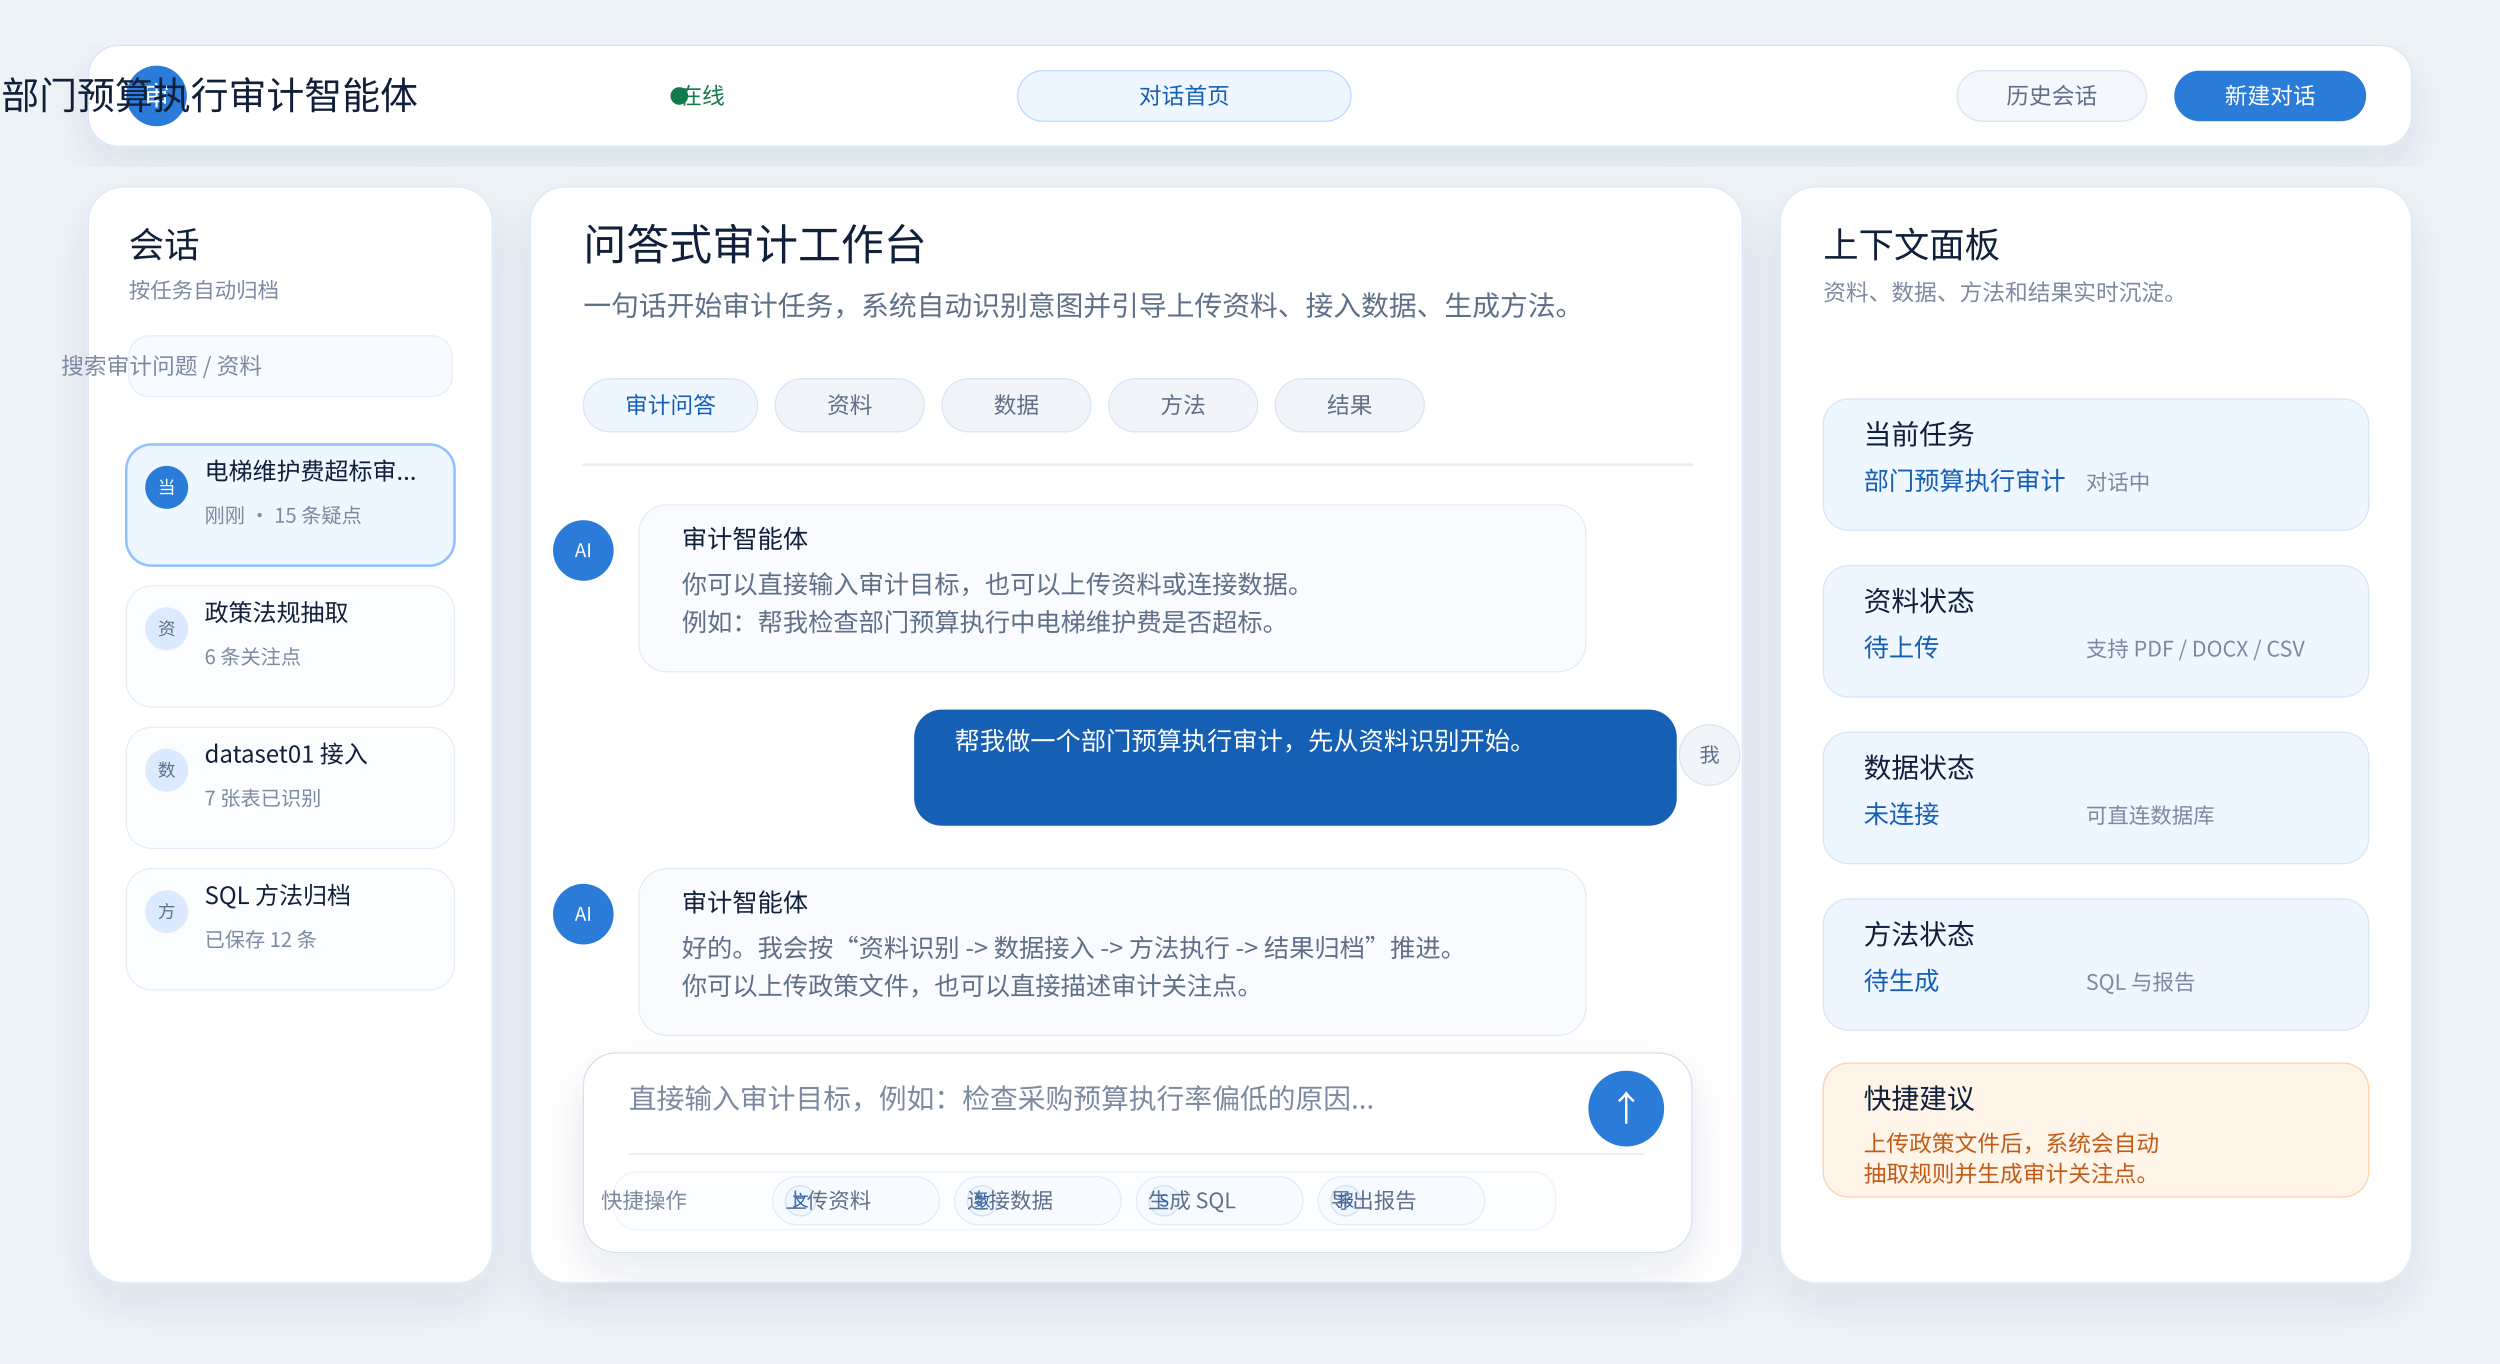
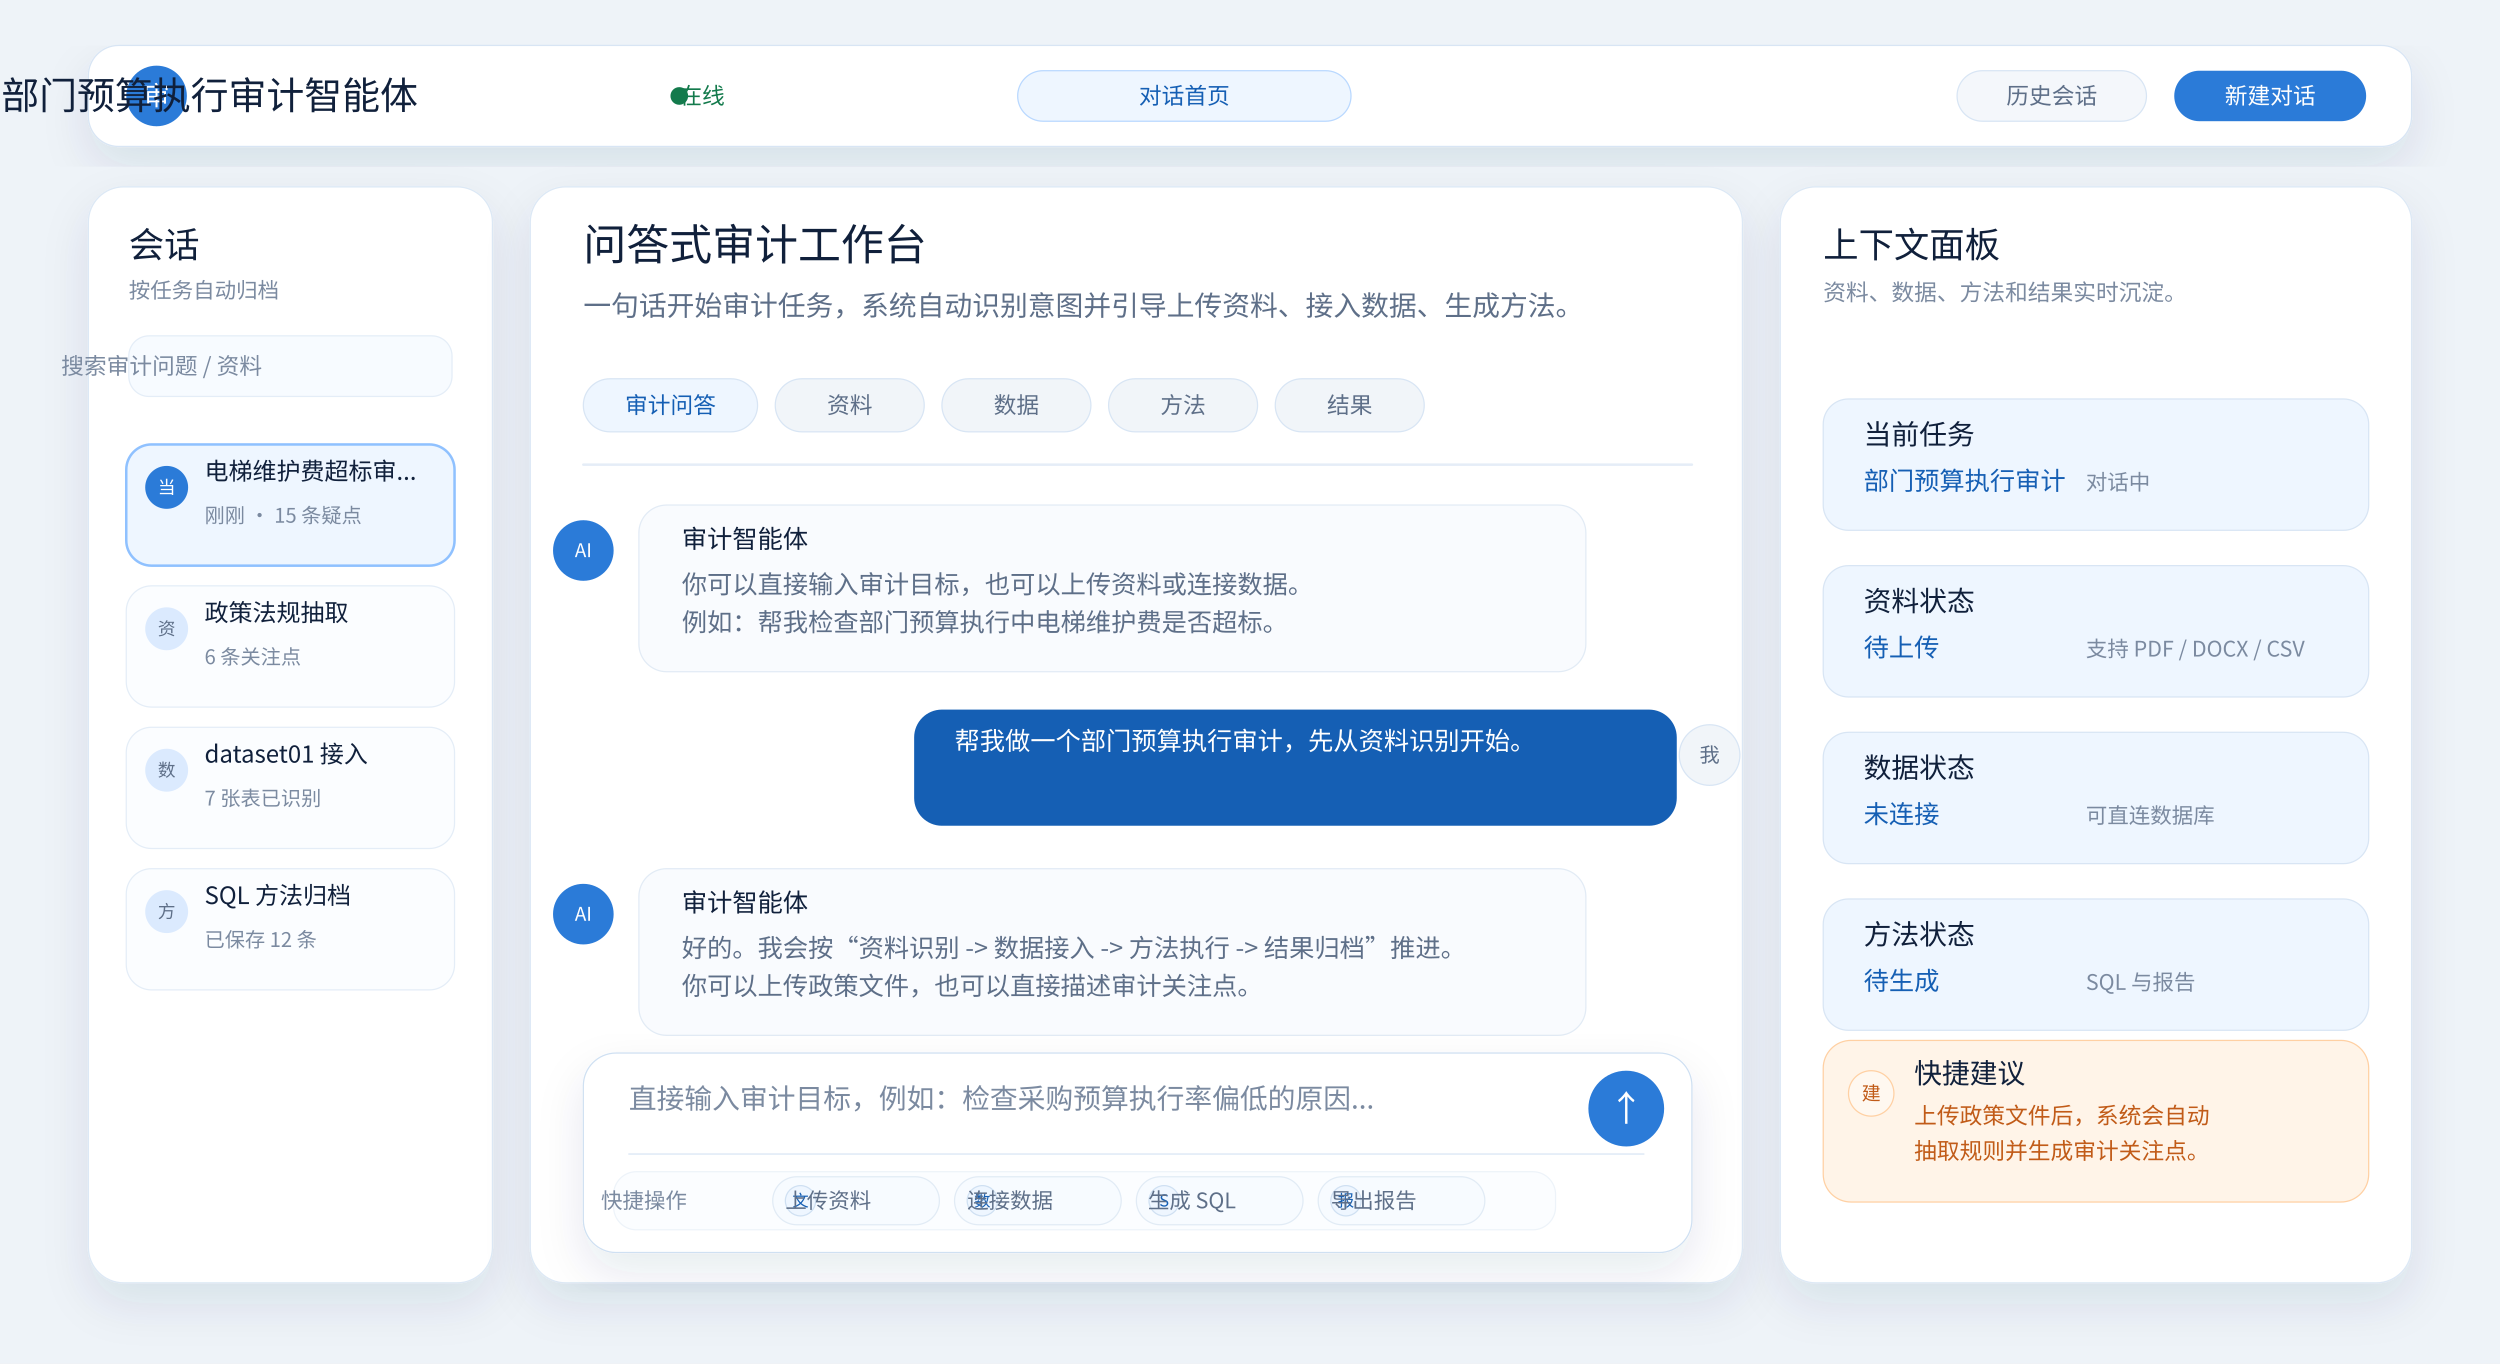
<svg xmlns="http://www.w3.org/2000/svg" width="1980" height="1080" viewBox="0 0 1980 1080" fill="none">
  <defs>
    <filter id="shadow" x="-20%" y="-20%" width="140%" height="140%">
      <feDropShadow dx="0" dy="16" stdDeviation="18" flood-color="#15345b" flood-opacity="0.10" />
    </filter>
  </defs>
  <rect width="1980" height="1080" fill="#eef3f8" />
  <rect x="70" y="36" width="1840" height="80" rx="24" fill="#ffffff" stroke="#d8e5f4" stroke-width="1" filter="url(#shadow)" />
  <circle cx="124" cy="76" r="24" fill="#2b7bd8" />
  <text x="124" y="76" fill="#ffffff" font-size="21" font-family="WenQuanYi Micro Hei, Noto Sans CJK SC, Microsoft YaHei, Arial, sans-serif" text-anchor="middle" dominant-baseline="middle">审</text>
  <text x="166" y="76" fill="#10203b" font-size="30" font-family="WenQuanYi Micro Hei, Noto Sans CJK SC, Microsoft YaHei, Arial, sans-serif" text-anchor="middle" dominant-baseline="middle">部门预算执行审计智能体</text>
  <circle cx="538" cy="76" r="7" fill="#137a4c" />
  <text x="556" y="76" fill="#137a4c" font-size="18" font-family="WenQuanYi Micro Hei, Noto Sans CJK SC, Microsoft YaHei, Arial, sans-serif" text-anchor="middle" dominant-baseline="middle">在线</text>
  <rect x="806" y="56" width="264" height="40" rx="20" fill="#eef6ff" stroke="#b9d8ff" stroke-width="1" />
  <text x="938" y="76" fill="#155fb4" font-size="18" font-family="WenQuanYi Micro Hei, Noto Sans CJK SC, Microsoft YaHei, Arial, sans-serif" text-anchor="middle" dominant-baseline="middle">对话首页</text>
  <rect x="1550" y="56" width="150" height="40" rx="20" fill="#f4f7fb" stroke="#d8e5f4" stroke-width="1" />
  <text x="1625" y="76" fill="#5e6f88" font-size="18" font-family="WenQuanYi Micro Hei, Noto Sans CJK SC, Microsoft YaHei, Arial, sans-serif" text-anchor="middle" dominant-baseline="middle">历史会话</text>
  <rect x="1722" y="56" width="152" height="40" rx="20" fill="#2b7bd8" />
  <text x="1798" y="76" fill="#ffffff" font-size="18" font-family="WenQuanYi Micro Hei, Noto Sans CJK SC, Microsoft YaHei, Arial, sans-serif" text-anchor="middle" dominant-baseline="middle">新建对话</text>
  <rect x="70" y="148" width="320" height="868" rx="28" fill="#ffffff" stroke="#dce8f5" stroke-width="1" filter="url(#shadow)" />
  <rect x="420" y="148" width="960" height="868" rx="28" fill="#ffffff" stroke="#dce8f5" stroke-width="1" filter="url(#shadow)" />
  <rect x="1410" y="148" width="500" height="868" rx="28" fill="#ffffff" stroke="#dce8f5" stroke-width="1" filter="url(#shadow)" />
  <text x="102" y="204" fill="#10203b" font-size="28" font-family="WenQuanYi Micro Hei, Noto Sans CJK SC, Microsoft YaHei, Arial, sans-serif" text-anchor="start" dominant-baseline="auto">会话</text>
  <text x="102" y="236" fill="#7b8aa0" font-size="17" font-family="WenQuanYi Micro Hei, Noto Sans CJK SC, Microsoft YaHei, Arial, sans-serif" text-anchor="start" dominant-baseline="auto">按任务自动归档</text>
  <rect x="102" y="266" width="256" height="48" rx="16" fill="#f7fbff" stroke="#e4edf7" stroke-width="1" />
  <text x="128" y="290" fill="#7b8aa0" font-size="18" font-family="WenQuanYi Micro Hei, Noto Sans CJK SC, Microsoft YaHei, Arial, sans-serif" text-anchor="middle" dominant-baseline="middle">搜索审计问题 / 资料</text>
  <rect x="100" y="352" width="260" height="96" rx="20" fill="#eef6ff" stroke="#8fc1ff" stroke-width="2" />
  <circle cx="132" cy="386" r="17" fill="#2b7bd8" />
  <text x="132" y="386" fill="#ffffff" font-size="14" font-family="WenQuanYi Micro Hei, Noto Sans CJK SC, Microsoft YaHei, Arial, sans-serif" text-anchor="middle" dominant-baseline="middle">当</text>
  <text x="162" y="380" fill="#10203b" font-size="19" font-family="WenQuanYi Micro Hei, Noto Sans CJK SC, Microsoft YaHei, Arial, sans-serif" text-anchor="start" dominant-baseline="auto">电梯维护费超标审...</text>
  <text x="162" y="414" fill="#7b8aa0" font-size="16" font-family="WenQuanYi Micro Hei, Noto Sans CJK SC, Microsoft YaHei, Arial, sans-serif" text-anchor="start" dominant-baseline="auto">刚刚 · 15 条疑点</text>
  <rect x="100" y="464" width="260" height="96" rx="20" fill="#fbfdff" stroke="#e4edf7" stroke-width="1" />
  <circle cx="132" cy="498" r="17" fill="#dbeafe" />
  <text x="132" y="498" fill="#5e6f88" font-size="14" font-family="WenQuanYi Micro Hei, Noto Sans CJK SC, Microsoft YaHei, Arial, sans-serif" text-anchor="middle" dominant-baseline="middle">资</text>
  <text x="162" y="492" fill="#10203b" font-size="19" font-family="WenQuanYi Micro Hei, Noto Sans CJK SC, Microsoft YaHei, Arial, sans-serif" text-anchor="start" dominant-baseline="auto">政策法规抽取</text>
  <text x="162" y="526" fill="#7b8aa0" font-size="16" font-family="WenQuanYi Micro Hei, Noto Sans CJK SC, Microsoft YaHei, Arial, sans-serif" text-anchor="start" dominant-baseline="auto">6 条关注点</text>
  <rect x="100" y="576" width="260" height="96" rx="20" fill="#fbfdff" stroke="#e4edf7" stroke-width="1" />
  <circle cx="132" cy="610" r="17" fill="#dbeafe" />
  <text x="132" y="610" fill="#5e6f88" font-size="14" font-family="WenQuanYi Micro Hei, Noto Sans CJK SC, Microsoft YaHei, Arial, sans-serif" text-anchor="middle" dominant-baseline="middle">数</text>
  <text x="162" y="604" fill="#10203b" font-size="19" font-family="WenQuanYi Micro Hei, Noto Sans CJK SC, Microsoft YaHei, Arial, sans-serif" text-anchor="start" dominant-baseline="auto">dataset01 接入</text>
  <text x="162" y="638" fill="#7b8aa0" font-size="16" font-family="WenQuanYi Micro Hei, Noto Sans CJK SC, Microsoft YaHei, Arial, sans-serif" text-anchor="start" dominant-baseline="auto">7 张表已识别</text>
  <rect x="100" y="688" width="260" height="96" rx="20" fill="#fbfdff" stroke="#e4edf7" stroke-width="1" />
  <circle cx="132" cy="722" r="17" fill="#dbeafe" />
  <text x="132" y="722" fill="#5e6f88" font-size="14" font-family="WenQuanYi Micro Hei, Noto Sans CJK SC, Microsoft YaHei, Arial, sans-serif" text-anchor="middle" dominant-baseline="middle">方</text>
  <text x="162" y="716" fill="#10203b" font-size="19" font-family="WenQuanYi Micro Hei, Noto Sans CJK SC, Microsoft YaHei, Arial, sans-serif" text-anchor="start" dominant-baseline="auto">SQL 方法归档</text>
  <text x="162" y="750" fill="#7b8aa0" font-size="16" font-family="WenQuanYi Micro Hei, Noto Sans CJK SC, Microsoft YaHei, Arial, sans-serif" text-anchor="start" dominant-baseline="auto">已保存 12 条</text>
  <text x="462" y="206" fill="#10203b" font-size="34" font-family="WenQuanYi Micro Hei, Noto Sans CJK SC, Microsoft YaHei, Arial, sans-serif" text-anchor="start" dominant-baseline="auto">问答式审计工作台</text>
  <text x="462" y="250" fill="#5e6f88" font-size="22" font-family="WenQuanYi Micro Hei, Noto Sans CJK SC, Microsoft YaHei, Arial, sans-serif" text-anchor="start" dominant-baseline="auto">一句话开始审计任务，系统自动识别意图并引导上传资料、接入数据、生成方法。</text>
  <rect x="462" y="300" width="138" height="42" rx="21" fill="#eef6ff" stroke="#d8e5f4" stroke-width="1" />
  <text x="531" y="321" fill="#155fb4" font-size="18" font-family="WenQuanYi Micro Hei, Noto Sans CJK SC, Microsoft YaHei, Arial, sans-serif" text-anchor="middle" dominant-baseline="middle">审计问答</text>
  <rect x="614" y="300" width="118" height="42" rx="21" fill="#f1f5f9" stroke="#d8e5f4" stroke-width="1" />
  <text x="673" y="321" fill="#5e6f88" font-size="18" font-family="WenQuanYi Micro Hei, Noto Sans CJK SC, Microsoft YaHei, Arial, sans-serif" text-anchor="middle" dominant-baseline="middle">资料</text>
  <rect x="746" y="300" width="118" height="42" rx="21" fill="#f1f5f9" stroke="#d8e5f4" stroke-width="1" />
  <text x="805" y="321" fill="#5e6f88" font-size="18" font-family="WenQuanYi Micro Hei, Noto Sans CJK SC, Microsoft YaHei, Arial, sans-serif" text-anchor="middle" dominant-baseline="middle">数据</text>
  <rect x="878" y="300" width="118" height="42" rx="21" fill="#f1f5f9" stroke="#d8e5f4" stroke-width="1" />
  <text x="937" y="321" fill="#5e6f88" font-size="18" font-family="WenQuanYi Micro Hei, Noto Sans CJK SC, Microsoft YaHei, Arial, sans-serif" text-anchor="middle" dominant-baseline="middle">方法</text>
  <rect x="1010" y="300" width="118" height="42" rx="21" fill="#f1f5f9" stroke="#d8e5f4" stroke-width="1" />
  <text x="1069" y="321" fill="#5e6f88" font-size="18" font-family="WenQuanYi Micro Hei, Noto Sans CJK SC, Microsoft YaHei, Arial, sans-serif" text-anchor="middle" dominant-baseline="middle">结果</text>
  <line x1="462" y1="368" x2="1340" y2="368" stroke="#e5edf7" stroke-width="2" stroke-linecap="round" />
  <text x="1444" y="204" fill="#10203b" font-size="28" font-family="WenQuanYi Micro Hei, Noto Sans CJK SC, Microsoft YaHei, Arial, sans-serif" text-anchor="start" dominant-baseline="auto">上下文面板</text>
  <text x="1444" y="238" fill="#7b8aa0" font-size="18" font-family="WenQuanYi Micro Hei, Noto Sans CJK SC, Microsoft YaHei, Arial, sans-serif" text-anchor="start" dominant-baseline="auto">资料、数据、方法和结果实时沉淀。</text>
  <circle cx="462" cy="436" r="24" fill="#2b7bd8" />
  <text x="462" y="436" fill="#ffffff" font-size="15" font-family="WenQuanYi Micro Hei, Noto Sans CJK SC, Microsoft YaHei, Arial, sans-serif" text-anchor="middle" dominant-baseline="middle">AI</text>
  <rect x="506" y="400" width="750" height="132" rx="22" fill="#f9fbfe" stroke="#e2ebf5" stroke-width="1" />
  <text x="540" y="434" fill="#10203b" font-size="20" font-family="WenQuanYi Micro Hei, Noto Sans CJK SC, Microsoft YaHei, Arial, sans-serif" text-anchor="start" dominant-baseline="auto">审计智能体</text>
  <text x="540" y="470" fill="#5e6f88" font-size="20" font-family="WenQuanYi Micro Hei, Noto Sans CJK SC, Microsoft YaHei, Arial, sans-serif" text-anchor="start" dominant-baseline="auto">你可以直接输入审计目标，也可以上传资料或连接数据。</text>
  <text x="540" y="500" fill="#5e6f88" font-size="20" font-family="WenQuanYi Micro Hei, Noto Sans CJK SC, Microsoft YaHei, Arial, sans-serif" text-anchor="start" dominant-baseline="auto">例如：帮我检查部门预算执行中电梯维护费是否超标。</text>
  <rect x="724" y="562" width="604" height="92" rx="22" fill="#155fb4" />
  <text x="756" y="594" fill="#ffffff" font-size="20" font-family="WenQuanYi Micro Hei, Noto Sans CJK SC, Microsoft YaHei, Arial, sans-serif" text-anchor="start" dominant-baseline="auto">帮我做一个部门预算执行审计，先从资料识别开始。</text>
  <circle cx="1354" cy="598" r="24" fill="#f1f5f9" stroke="#d8e5f4" stroke-width="1" />
  <text x="1354" y="598" fill="#5e6f88" font-size="16" font-family="WenQuanYi Micro Hei, Noto Sans CJK SC, Microsoft YaHei, Arial, sans-serif" text-anchor="middle" dominant-baseline="middle">我</text>
  <circle cx="462" cy="724" r="24" fill="#2b7bd8" />
  <text x="462" y="724" fill="#ffffff" font-size="15" font-family="WenQuanYi Micro Hei, Noto Sans CJK SC, Microsoft YaHei, Arial, sans-serif" text-anchor="middle" dominant-baseline="middle">AI</text>
  <rect x="506" y="688" width="750" height="132" rx="22" fill="#f9fbfe" stroke="#e2ebf5" stroke-width="1" />
  <text x="540" y="722" fill="#10203b" font-size="20" font-family="WenQuanYi Micro Hei, Noto Sans CJK SC, Microsoft YaHei, Arial, sans-serif" text-anchor="start" dominant-baseline="auto">审计智能体</text>
  <text x="540" y="758" fill="#5e6f88" font-size="20" font-family="WenQuanYi Micro Hei, Noto Sans CJK SC, Microsoft YaHei, Arial, sans-serif" text-anchor="start" dominant-baseline="auto">好的。我会按“资料识别 -&gt; 数据接入 -&gt; 方法执行 -&gt; 结果归档”推进。</text>
  <text x="540" y="788" fill="#5e6f88" font-size="20" font-family="WenQuanYi Micro Hei, Noto Sans CJK SC, Microsoft YaHei, Arial, sans-serif" text-anchor="start" dominant-baseline="auto">你可以上传政策文件，也可以直接描述审计关注点。</text>
  <rect x="462" y="834" width="878" height="158" rx="26" fill="#ffffff" stroke="#cfe0f2" stroke-width="1" filter="url(#shadow)" />
  <text x="498" y="878" fill="#7b8aa0" font-size="22" font-family="WenQuanYi Micro Hei, Noto Sans CJK SC, Microsoft YaHei, Arial, sans-serif" text-anchor="start" dominant-baseline="auto">直接输入审计目标，例如：检查采购预算执行率偏低的原因...</text>
  <circle cx="1288" cy="878" r="30" fill="#2b7bd8" />
  <text x="1288" y="878" fill="#ffffff" font-size="28" font-family="WenQuanYi Micro Hei, Noto Sans CJK SC, Microsoft YaHei, Arial, sans-serif" text-anchor="middle" dominant-baseline="middle">↑</text>
  <line x1="498" y1="914" x2="1302" y2="914" stroke="#d8e5f4" stroke-width="1" stroke-linecap="round" />
  <rect x="486" y="928" width="746" height="46" rx="18" fill="#fbfdff" stroke="#edf3f9" stroke-width="1" />
  <text x="510" y="951" fill="#7b8aa0" font-size="17" font-family="WenQuanYi Micro Hei, Noto Sans CJK SC, Microsoft YaHei, Arial, sans-serif" text-anchor="middle" dominant-baseline="middle">快捷操作</text>
  <rect x="612" y="932" width="132" height="38" rx="19" fill="#f7fbff" stroke="#e1ebf5" stroke-width="1" />
  <circle cx="634" cy="951" r="12" fill="#eef6ff" stroke="#cfe0f2" stroke-width="1" />
  <text x="634" y="951" fill="#155fb4" font-size="13" font-family="WenQuanYi Micro Hei, Noto Sans CJK SC, Microsoft YaHei, Arial, sans-serif" text-anchor="middle" dominant-baseline="middle">文</text>
  <text x="656" y="951" fill="#5e6f88" font-size="17" font-family="WenQuanYi Micro Hei, Noto Sans CJK SC, Microsoft YaHei, Arial, sans-serif" text-anchor="middle" dominant-baseline="middle">上传资料</text>
  <rect x="756" y="932" width="132" height="38" rx="19" fill="#f7fbff" stroke="#e1ebf5" stroke-width="1" />
  <circle cx="778" cy="951" r="12" fill="#eef6ff" stroke="#cfe0f2" stroke-width="1" />
  <text x="778" y="951" fill="#155fb4" font-size="13" font-family="WenQuanYi Micro Hei, Noto Sans CJK SC, Microsoft YaHei, Arial, sans-serif" text-anchor="middle" dominant-baseline="middle">数</text>
  <text x="800" y="951" fill="#5e6f88" font-size="17" font-family="WenQuanYi Micro Hei, Noto Sans CJK SC, Microsoft YaHei, Arial, sans-serif" text-anchor="middle" dominant-baseline="middle">连接数据</text>
  <rect x="900" y="932" width="132" height="38" rx="19" fill="#f7fbff" stroke="#e1ebf5" stroke-width="1" />
  <circle cx="922" cy="951" r="12" fill="#eef6ff" stroke="#cfe0f2" stroke-width="1" />
  <text x="922" y="951" fill="#155fb4" font-size="13" font-family="WenQuanYi Micro Hei, Noto Sans CJK SC, Microsoft YaHei, Arial, sans-serif" text-anchor="middle" dominant-baseline="middle">S</text>
  <text x="944" y="951" fill="#5e6f88" font-size="17" font-family="WenQuanYi Micro Hei, Noto Sans CJK SC, Microsoft YaHei, Arial, sans-serif" text-anchor="middle" dominant-baseline="middle">生成 SQL</text>
  <rect x="1044" y="932" width="132" height="38" rx="19" fill="#f7fbff" stroke="#e1ebf5" stroke-width="1" />
  <circle cx="1066" cy="951" r="12" fill="#eef6ff" stroke="#cfe0f2" stroke-width="1" />
  <text x="1066" y="951" fill="#155fb4" font-size="13" font-family="WenQuanYi Micro Hei, Noto Sans CJK SC, Microsoft YaHei, Arial, sans-serif" text-anchor="middle" dominant-baseline="middle">报</text>
  <text x="1088" y="951" fill="#5e6f88" font-size="17" font-family="WenQuanYi Micro Hei, Noto Sans CJK SC, Microsoft YaHei, Arial, sans-serif" text-anchor="middle" dominant-baseline="middle">导出报告</text>
  <rect x="1444" y="316" width="432" height="104" rx="20" fill="#eef6ff" stroke="#d8e5f4" stroke-width="1" />
  <text x="1476" y="352" fill="#10203b" font-size="22" font-family="WenQuanYi Micro Hei, Noto Sans CJK SC, Microsoft YaHei, Arial, sans-serif" text-anchor="start" dominant-baseline="auto">当前任务</text>
  <text x="1476" y="388" fill="#155fb4" font-size="20" font-family="WenQuanYi Micro Hei, Noto Sans CJK SC, Microsoft YaHei, Arial, sans-serif" text-anchor="start" dominant-baseline="auto">部门预算执行审计</text>
  <text x="1652" y="388" fill="#7b8aa0" font-size="17" font-family="WenQuanYi Micro Hei, Noto Sans CJK SC, Microsoft YaHei, Arial, sans-serif" text-anchor="start" dominant-baseline="auto">对话中</text>
  <rect x="1444" y="448" width="432" height="104" rx="20" fill="#eef6ff" stroke="#d8e5f4" stroke-width="1" />
  <text x="1476" y="484" fill="#10203b" font-size="22" font-family="WenQuanYi Micro Hei, Noto Sans CJK SC, Microsoft YaHei, Arial, sans-serif" text-anchor="start" dominant-baseline="auto">资料状态</text>
  <text x="1476" y="520" fill="#155fb4" font-size="20" font-family="WenQuanYi Micro Hei, Noto Sans CJK SC, Microsoft YaHei, Arial, sans-serif" text-anchor="start" dominant-baseline="auto">待上传</text>
  <text x="1652" y="520" fill="#7b8aa0" font-size="17" font-family="WenQuanYi Micro Hei, Noto Sans CJK SC, Microsoft YaHei, Arial, sans-serif" text-anchor="start" dominant-baseline="auto">支持 PDF / DOCX / CSV</text>
  <rect x="1444" y="580" width="432" height="104" rx="20" fill="#eef6ff" stroke="#d8e5f4" stroke-width="1" />
  <text x="1476" y="616" fill="#10203b" font-size="22" font-family="WenQuanYi Micro Hei, Noto Sans CJK SC, Microsoft YaHei, Arial, sans-serif" text-anchor="start" dominant-baseline="auto">数据状态</text>
  <text x="1476" y="652" fill="#155fb4" font-size="20" font-family="WenQuanYi Micro Hei, Noto Sans CJK SC, Microsoft YaHei, Arial, sans-serif" text-anchor="start" dominant-baseline="auto">未连接</text>
  <text x="1652" y="652" fill="#7b8aa0" font-size="17" font-family="WenQuanYi Micro Hei, Noto Sans CJK SC, Microsoft YaHei, Arial, sans-serif" text-anchor="start" dominant-baseline="auto">可直连数据库</text>
  <rect x="1444" y="712" width="432" height="104" rx="20" fill="#eef6ff" stroke="#d8e5f4" stroke-width="1" />
  <text x="1476" y="748" fill="#10203b" font-size="22" font-family="WenQuanYi Micro Hei, Noto Sans CJK SC, Microsoft YaHei, Arial, sans-serif" text-anchor="start" dominant-baseline="auto">方法状态</text>
  <text x="1476" y="784" fill="#155fb4" font-size="20" font-family="WenQuanYi Micro Hei, Noto Sans CJK SC, Microsoft YaHei, Arial, sans-serif" text-anchor="start" dominant-baseline="auto">待生成</text>
  <text x="1652" y="784" fill="#7b8aa0" font-size="17" font-family="WenQuanYi Micro Hei, Noto Sans CJK SC, Microsoft YaHei, Arial, sans-serif" text-anchor="start" dominant-baseline="auto">SQL 与报告</text>
-   <rect x="1444" y="842" width="432" height="106" rx="20" fill="#fff4e8" stroke="#ffd0a3" stroke-width="1" />
-   <text x="1476" y="878" fill="#10203b" font-size="22" font-family="WenQuanYi Micro Hei, Noto Sans CJK SC, Microsoft YaHei, Arial, sans-serif" text-anchor="start" dominant-baseline="auto">快捷建议</text>
-   <text x="1476" y="912" fill="#c15b18" font-size="18" font-family="WenQuanYi Micro Hei, Noto Sans CJK SC, Microsoft YaHei, Arial, sans-serif" text-anchor="start" dominant-baseline="auto">上传政策文件后，系统会自动</text>
-   <text x="1476" y="936" fill="#c15b18" font-size="18" font-family="WenQuanYi Micro Hei, Noto Sans CJK SC, Microsoft YaHei, Arial, sans-serif" text-anchor="start" dominant-baseline="auto">抽取规则并生成审计关注点。</text>
+   <rect x="1444" y="824" width="432" height="128" rx="22" fill="#fff4e8" stroke="#ffd0a3" stroke-width="1" />
+   <circle cx="1482" cy="866" r="18" fill="#fff8f0" stroke="#ffd0a3" stroke-width="1" />
+   <text x="1482" y="866" fill="#c15b18" font-size="15" font-family="WenQuanYi Micro Hei, Noto Sans CJK SC, Microsoft YaHei, Arial, sans-serif" text-anchor="middle" dominant-baseline="middle">建</text>
+   <text x="1516" y="858" fill="#10203b" font-size="22" font-family="WenQuanYi Micro Hei, Noto Sans CJK SC, Microsoft YaHei, Arial, sans-serif" text-anchor="start" dominant-baseline="auto">快捷建议</text>
+   <text x="1516" y="890" fill="#c15b18" font-size="18" font-family="WenQuanYi Micro Hei, Noto Sans CJK SC, Microsoft YaHei, Arial, sans-serif" text-anchor="start" dominant-baseline="auto">上传政策文件后，系统会自动</text>
+   <text x="1516" y="918" fill="#c15b18" font-size="18" font-family="WenQuanYi Micro Hei, Noto Sans CJK SC, Microsoft YaHei, Arial, sans-serif" text-anchor="start" dominant-baseline="auto">抽取规则并生成审计关注点。</text>
</svg>
